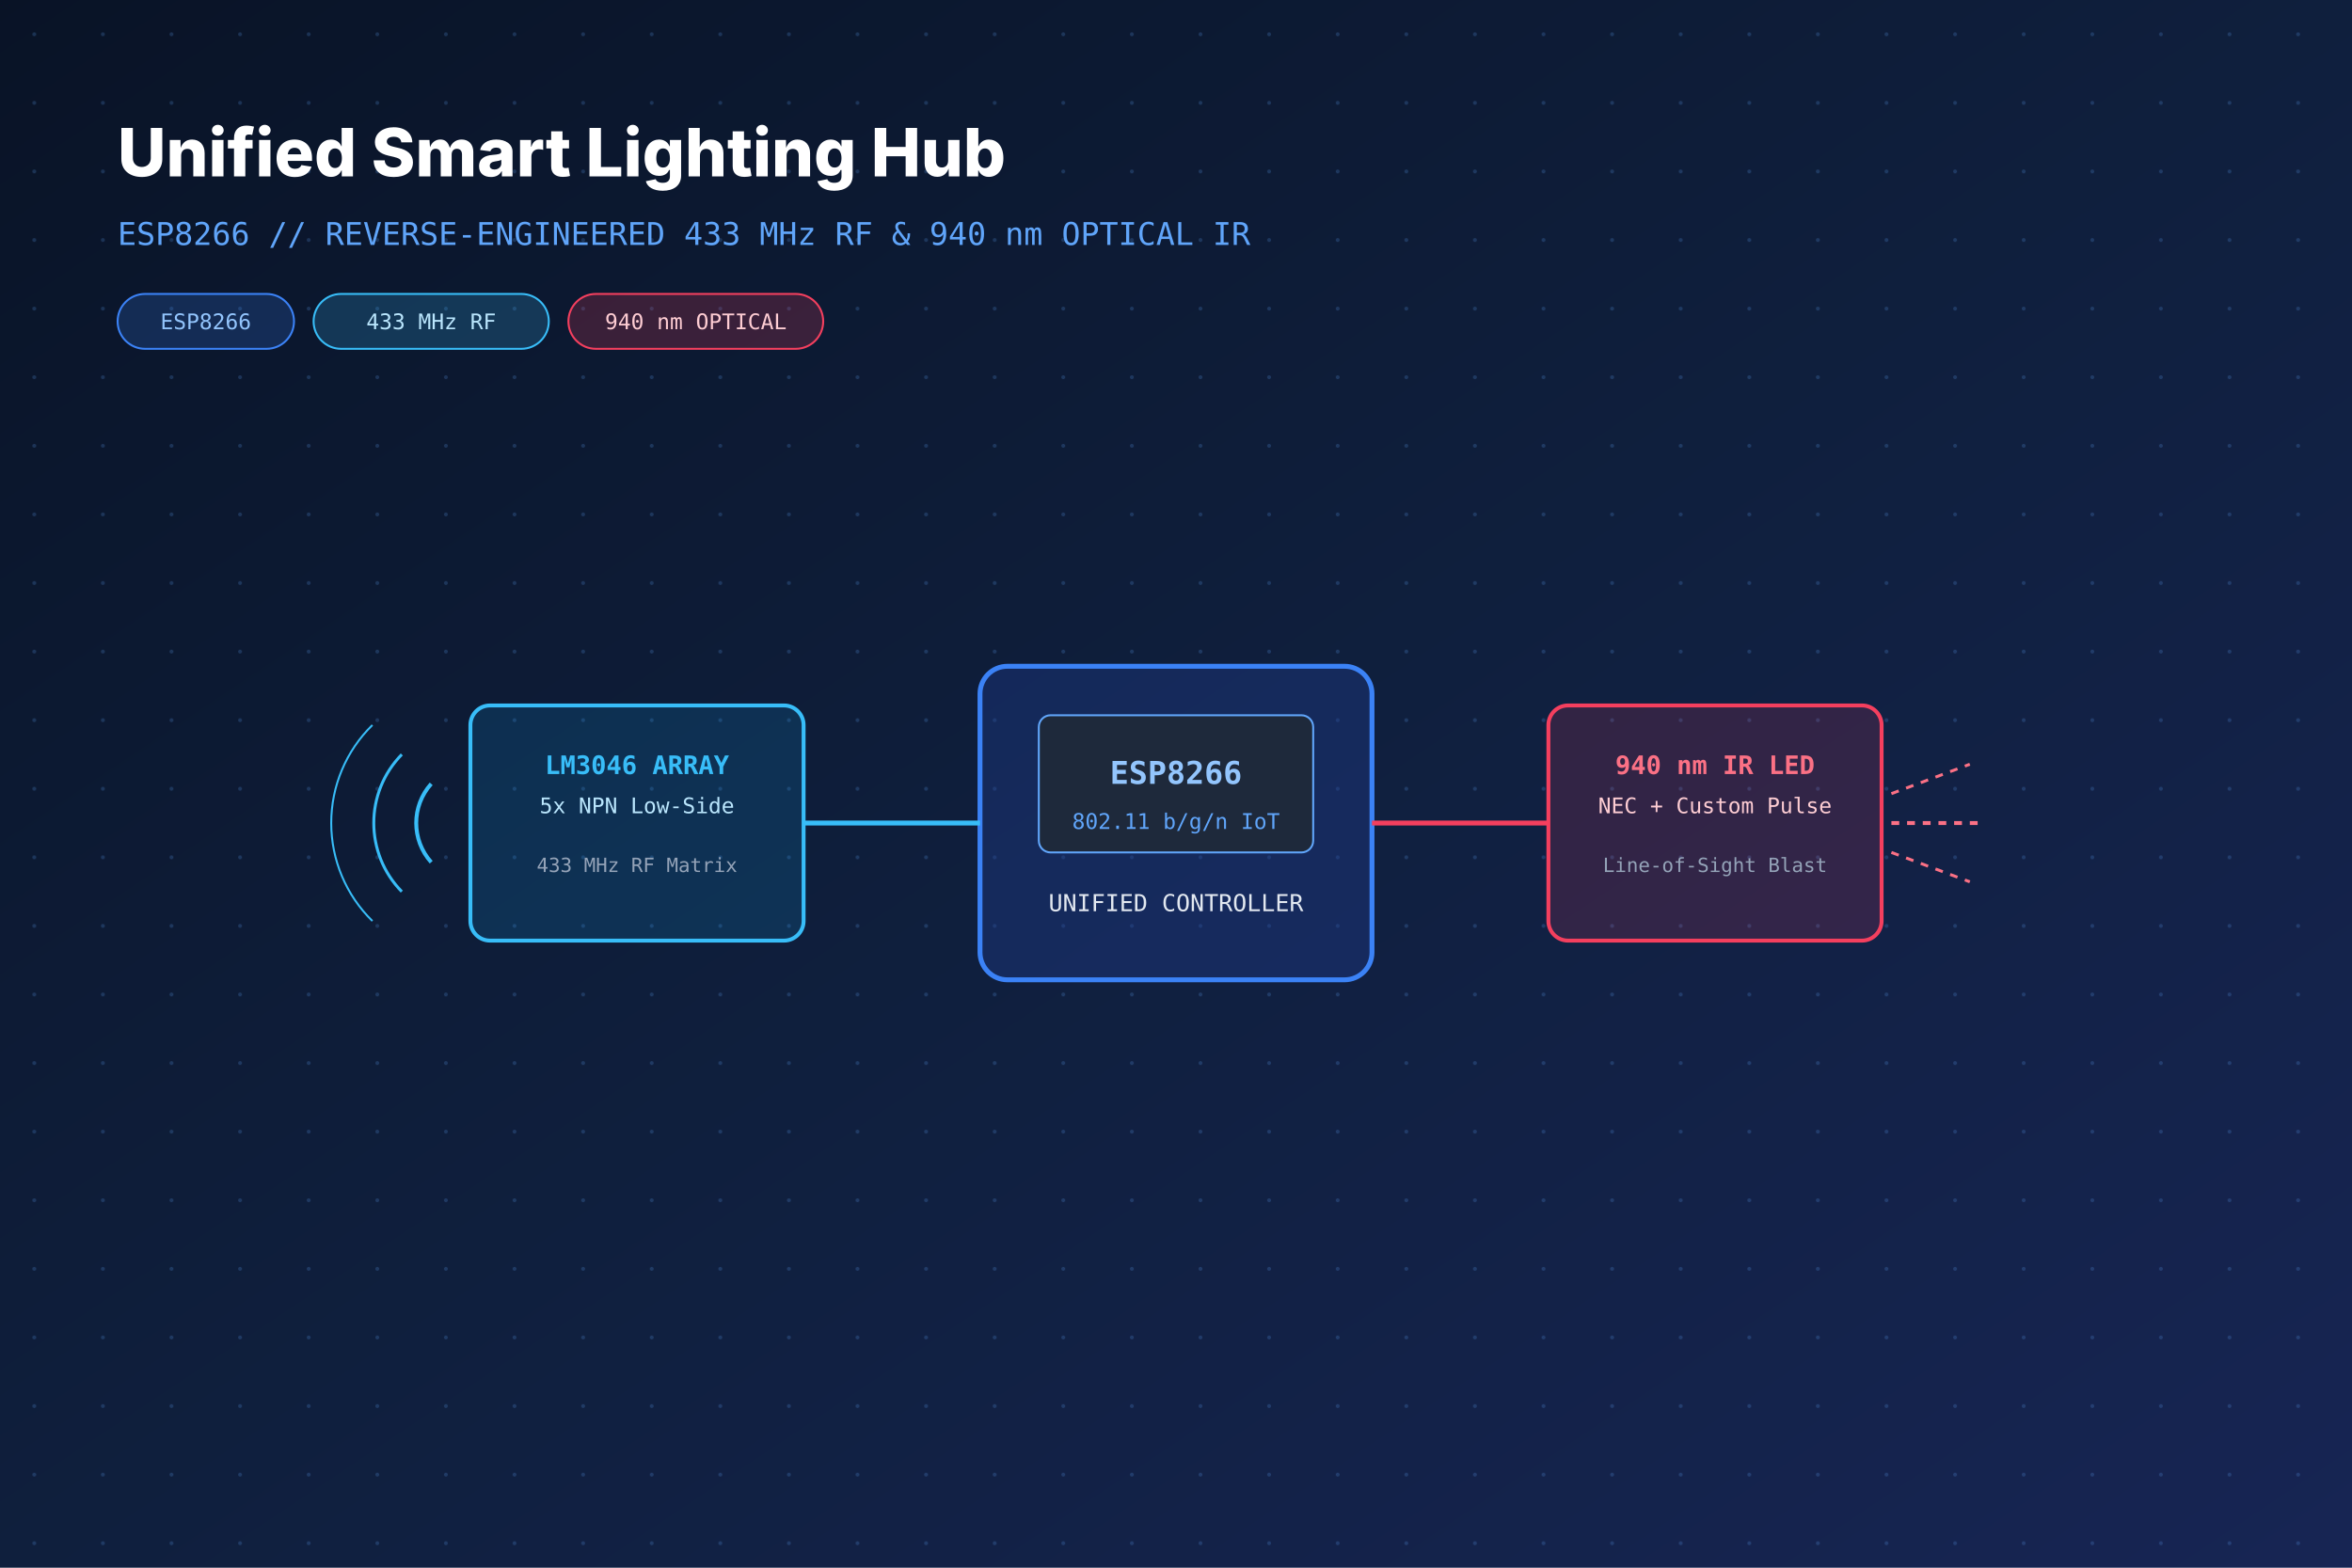
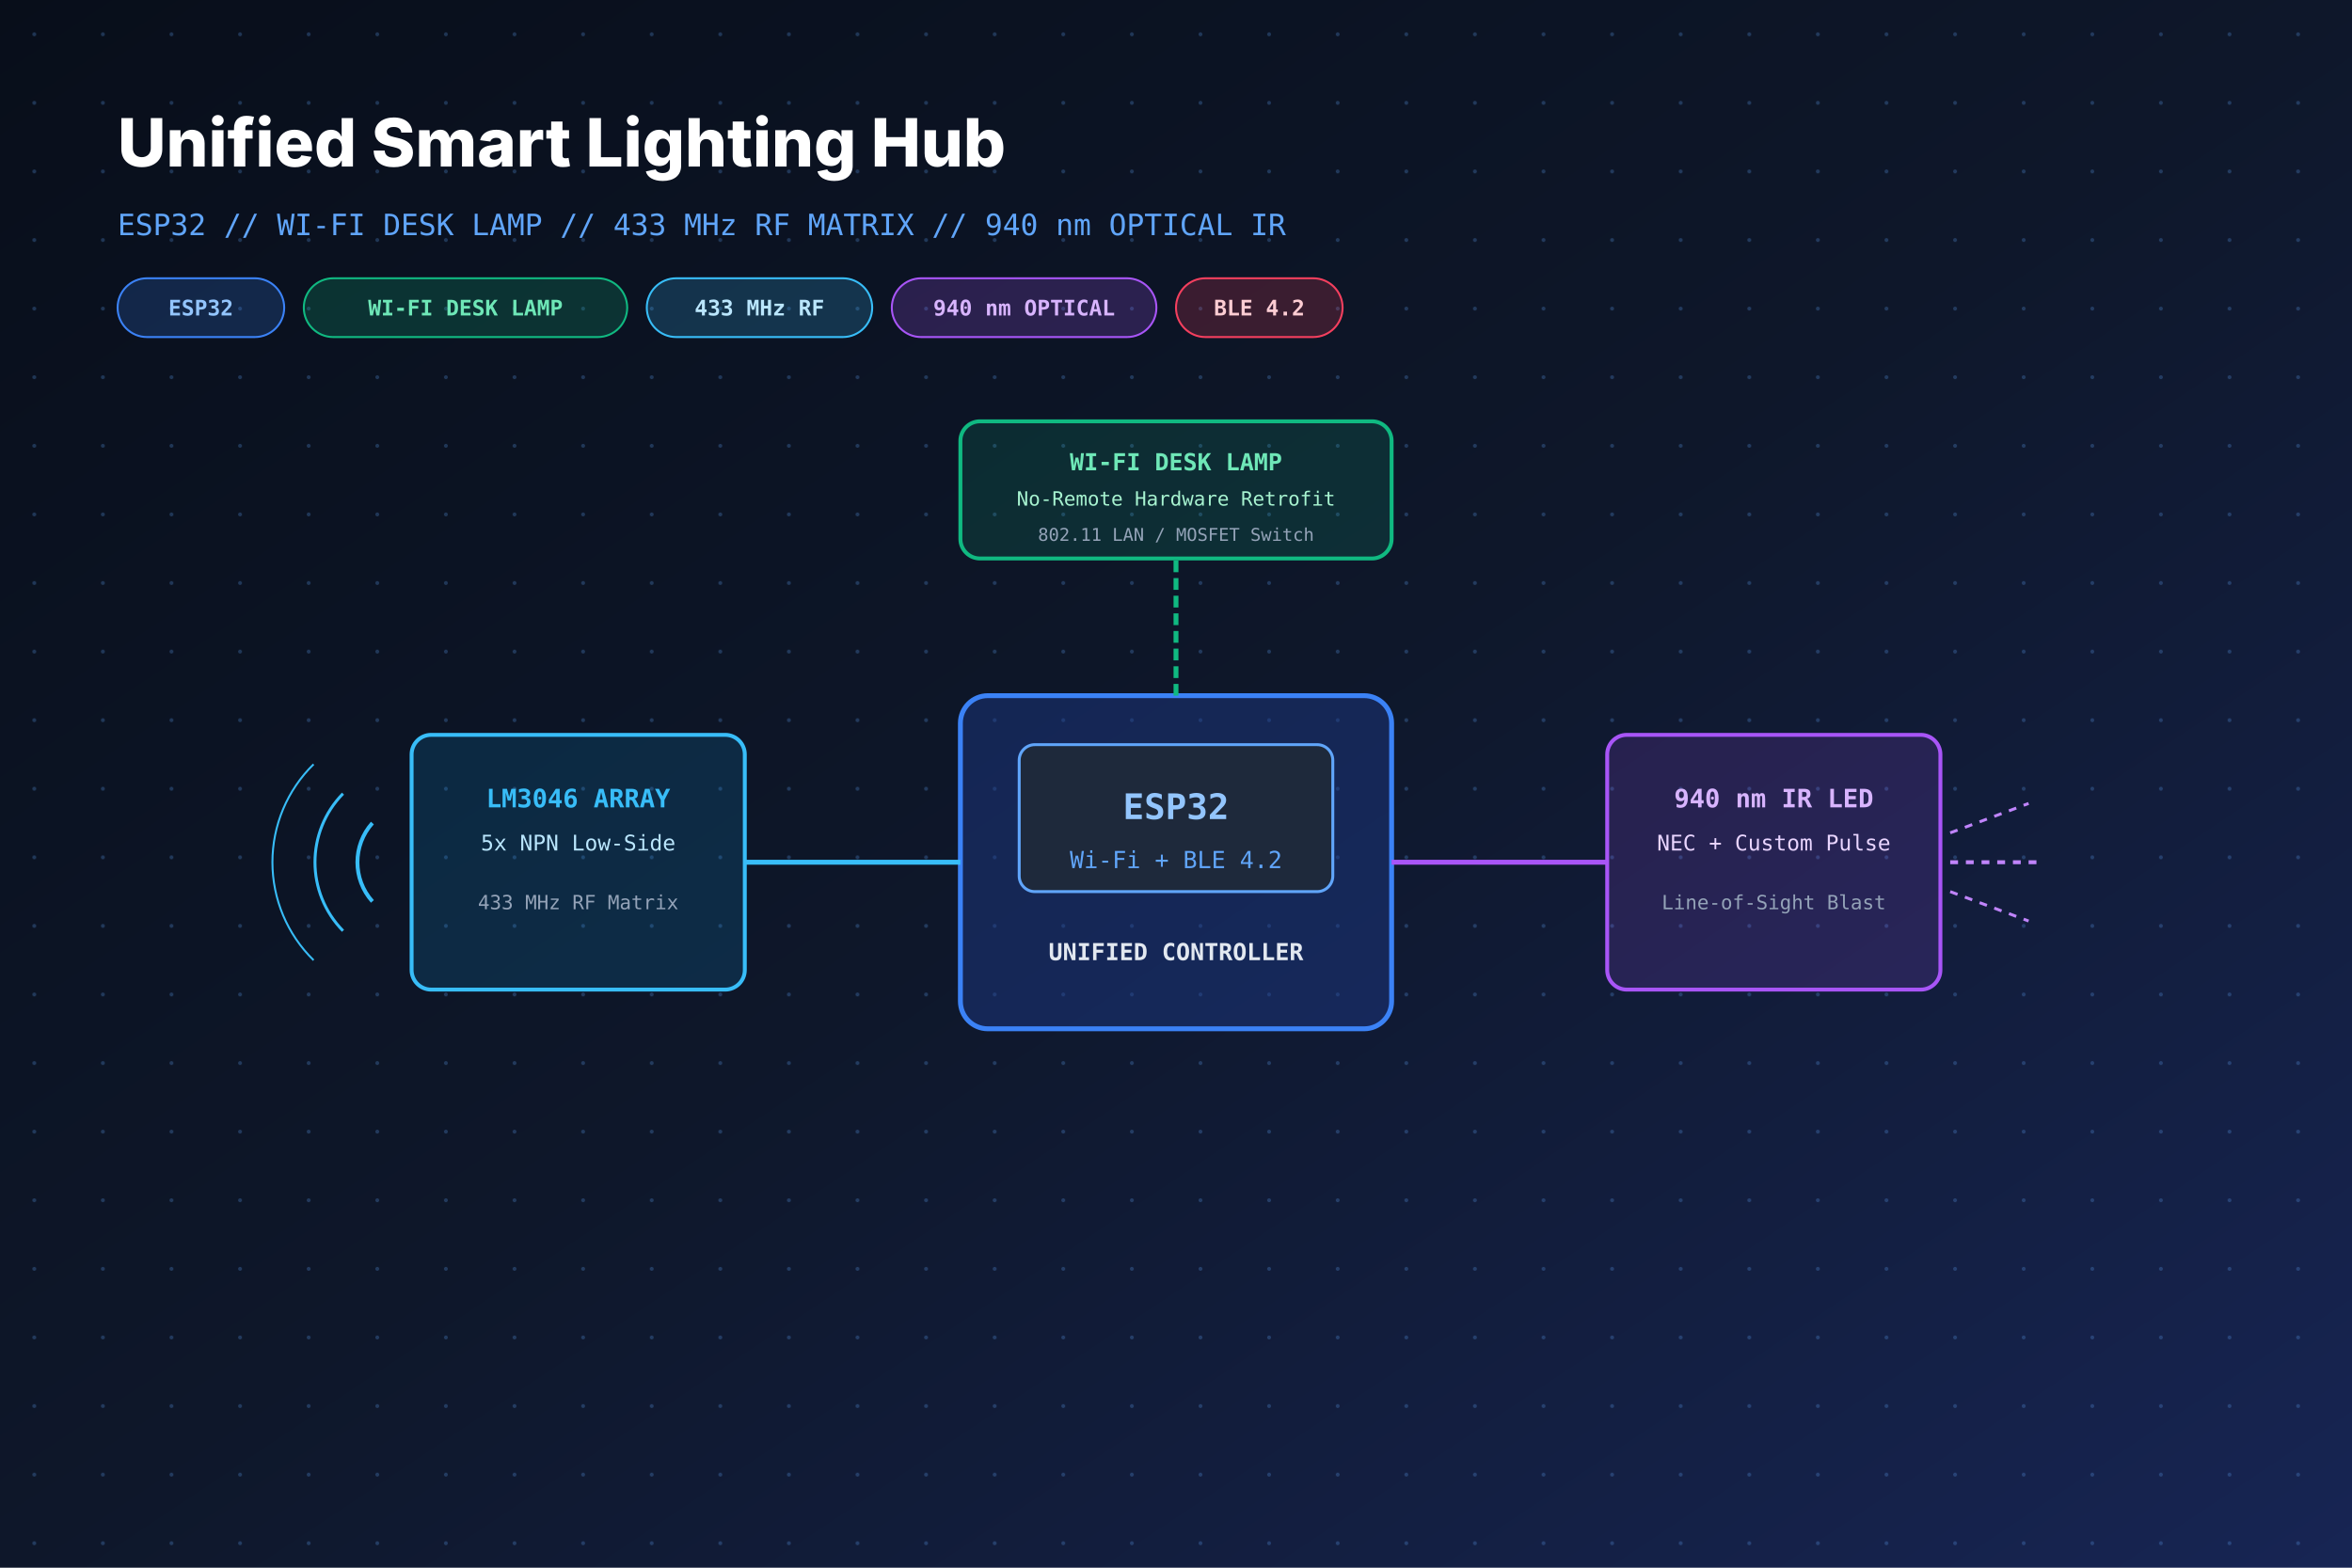
- <svg xmlns="http://www.w3.org/2000/svg" viewBox="0 0 1200 800" width="100%" height="100%">
+ <svg xmlns="http://www.w3.org/2000/svg" viewBox="0 0 1200 800" width="1200" height="800" text-rendering="geometricPrecision" shape-rendering="geometricPrecision">
  <defs>
    <linearGradient id="blueBg" x1="0%" y1="0%" x2="100%" y2="100%">
-       <stop offset="0%" stop-color="#091326" />
-       <stop offset="50%" stop-color="#0f1f3d" />
+       <stop offset="0%" stop-color="#080e1a" />
+       <stop offset="50%" stop-color="#0e172a" />
      <stop offset="100%" stop-color="#172554" />
    </linearGradient>
    <pattern id="circGrid" width="35" height="35" patternUnits="userSpaceOnUse">
-       <circle cx="17.5" cy="17.5" r="1" fill="rgba(96, 165, 250, 0.2)" />
+       <circle cx="17.5" cy="17.5" r="1" fill="rgba(96, 165, 250, 0.25)" />
    </pattern>
  </defs>
  <rect width="100%" height="100%" fill="url(#blueBg)" />
  <rect width="100%" height="100%" fill="url(#circGrid)" />
-   <g transform="translate(600, 420)">
-     <rect x="-100" y="-80" width="200" height="160" rx="14" fill="rgba(30, 58, 138, 0.4)" stroke="#3B82F6" stroke-width="2.5" />
-     <rect x="-70" y="-55" width="140" height="70" rx="6" fill="#1E293B" stroke="#60A5FA" />
-     <text x="0" y="-20" fill="#93C5FD" font-family="monospace" font-size="16" font-weight="bold" text-anchor="middle">ESP8266</text>
-     <text x="0" y="3" fill="#60A5FA" font-family="monospace" font-size="11" text-anchor="middle">802.11 b/g/n IoT</text>
-     <text x="0" y="45" fill="#E2E8F0" font-family="monospace" font-size="12" text-anchor="middle">UNIFIED CONTROLLER</text>
-     <g transform="translate(-220, 0)">
-       <line x1="120" y1="0" x2="30" y2="0" stroke="#38BDF8" stroke-width="2.5" />
-       <rect x="-140" y="-60" width="170" height="120" rx="10" fill="rgba(14, 165, 233, 0.15)" stroke="#38BDF8" stroke-width="2" />
-       <text x="-55" y="-25" fill="#38BDF8" font-family="monospace" font-size="13" font-weight="bold" text-anchor="middle">LM3046 ARRAY</text>
-       <text x="-55" y="-5" fill="#BAE6FD" font-family="monospace" font-size="11" text-anchor="middle">5x NPN Low-Side</text>
-       <text x="-55" y="25" fill="#94A3B8" font-family="monospace" font-size="10" text-anchor="middle">433 MHz RF Matrix</text>
+   <g transform="translate(600, 440)">
+     <rect x="-110" y="-85" width="220" height="170" rx="14" fill="rgba(30, 58, 138, 0.45)" stroke="#3B82F6" stroke-width="2.5" />
+     <rect x="-80" y="-60" width="160" height="75" rx="8" fill="#1E293B" stroke="#60A5FA" stroke-width="1.5" />
+     <text x="0" y="-22" fill="#93C5FD" font-family="monospace" font-size="18" font-weight="bold" text-anchor="middle">ESP32</text>
+     <text x="0" y="3" fill="#60A5FA" font-family="monospace" font-size="12" text-anchor="middle">Wi-Fi + BLE 4.2</text>
+     <text x="0" y="50" fill="#E2E8F0" font-family="monospace" font-size="12" font-weight="700" text-anchor="middle">UNIFIED CONTROLLER</text>
+     <g transform="translate(-250, 0)">
+       <line x1="140" y1="0" x2="30" y2="0" stroke="#38BDF8" stroke-width="2.5" />
+       <rect x="-140" y="-65" width="170" height="130" rx="10" fill="rgba(14, 165, 233, 0.15)" stroke="#38BDF8" stroke-width="2" />
+       <text x="-55" y="-28" fill="#38BDF8" font-family="monospace" font-size="13" font-weight="bold" text-anchor="middle">LM3046 ARRAY</text>
+       <text x="-55" y="-6" fill="#BAE6FD" font-family="monospace" font-size="11" text-anchor="middle">5x NPN Low-Side</text>
+       <text x="-55" y="24" fill="#94A3B8" font-family="monospace" font-size="10" text-anchor="middle">433 MHz RF Matrix</text>
      <path d="M -160 -20 A 30 30 0 0 0 -160 20" fill="none" stroke="#38BDF8" stroke-width="2" />
      <path d="M -175 -35 A 50 50 0 0 0 -175 35" fill="none" stroke="#38BDF8" stroke-width="1.5" />
      <path d="M -190 -50 A 70 70 0 0 0 -190 50" fill="none" stroke="#38BDF8" stroke-width="1" />
    </g>
-     <g transform="translate(220, 0)">
-       <line x1="-120" y1="0" x2="-30" y2="0" stroke="#F43F5E" stroke-width="2.5" />
-       <rect x="-30" y="-60" width="170" height="120" rx="10" fill="rgba(244, 63, 94, 0.15)" stroke="#F43F5E" stroke-width="2" />
-       <text x="55" y="-25" fill="#FB7185" font-family="monospace" font-size="13" font-weight="bold" text-anchor="middle">940 nm IR LED</text>
-       <text x="55" y="-5" fill="#FECDD3" font-family="monospace" font-size="11" text-anchor="middle">NEC + Custom Pulse</text>
-       <text x="55" y="25" fill="#94A3B8" font-family="monospace" font-size="10" text-anchor="middle">Line-of-Sight Blast</text>
-       <line x1="145" y1="0" x2="190" y2="0" stroke="#FB7185" stroke-width="2" stroke-dasharray="4,4" />
-       <line x1="145" y1="-15" x2="185" y2="-30" stroke="#FB7185" stroke-width="1.5" stroke-dasharray="4,4" />
-       <line x1="145" y1="15" x2="185" y2="30" stroke="#FB7185" stroke-width="1.5" stroke-dasharray="4,4" />
+     <g transform="translate(250, 0)">
+       <line x1="-140" y1="0" x2="-30" y2="0" stroke="#A855F7" stroke-width="2.5" />
+       <rect x="-30" y="-65" width="170" height="130" rx="10" fill="rgba(168, 85, 247, 0.15)" stroke="#A855F7" stroke-width="2" />
+       <text x="55" y="-28" fill="#D8B4FE" font-family="monospace" font-size="13" font-weight="bold" text-anchor="middle">940 nm IR LED</text>
+       <text x="55" y="-6" fill="#E9D5FF" font-family="monospace" font-size="11" text-anchor="middle">NEC + Custom Pulse</text>
+       <text x="55" y="24" fill="#94A3B8" font-family="monospace" font-size="10" text-anchor="middle">Line-of-Sight Blast</text>
+       <line x1="145" y1="0" x2="190" y2="0" stroke="#C084FC" stroke-width="2" stroke-dasharray="4,4" />
+       <line x1="145" y1="-15" x2="185" y2="-30" stroke="#C084FC" stroke-width="1.5" stroke-dasharray="4,4" />
+       <line x1="145" y1="15" x2="185" y2="30" stroke="#C084FC" stroke-width="1.5" stroke-dasharray="4,4" />
+     </g>
+     <g transform="translate(0, -180)">
+       <line x1="0" y1="95" x2="0" y2="25" stroke="#10B981" stroke-width="2.5" stroke-dasharray="6 3" />
+       <rect x="-110" y="-45" width="220" height="70" rx="10" fill="rgba(16, 185, 129, 0.15)" stroke="#10B981" stroke-width="2" />
+       <text x="0" y="-20" fill="#6EE7B7" font-family="monospace" font-size="12" font-weight="bold" text-anchor="middle">WI-FI DESK LAMP</text>
+       <text x="0" y="-2" fill="#A7F3D0" font-family="monospace" font-size="10" text-anchor="middle">No-Remote Hardware Retrofit</text>
+       <text x="0" y="16" fill="#94A3B8" font-family="monospace" font-size="9" text-anchor="middle">802.11 LAN / MOSFET Switch</text>
    </g>
  </g>
-   <text x="60" y="90" fill="#FFFFFF" font-family="system-ui, -apple-system, sans-serif" font-size="34" font-weight="800">Unified Smart Lighting Hub</text>
-   <text x="60" y="125" fill="#60A5FA" font-family="monospace" font-size="16">ESP8266 // REVERSE-ENGINEERED 433 MHz RF &amp; 940 nm OPTICAL IR</text>
-   <g transform="translate(60, 150)">
-     <rect x="0" y="0" width="90" height="28" rx="14" fill="rgba(59, 130, 246, 0.2)" stroke="#3B82F6" />
-     <text x="45" y="18" fill="#93C5FD" font-family="monospace" font-size="11" text-anchor="middle">ESP8266</text>
-     <rect x="100" y="0" width="120" height="28" rx="14" fill="rgba(56, 189, 248, 0.2)" stroke="#38BDF8" />
-     <text x="160" y="18" fill="#BAE6FD" font-family="monospace" font-size="11" text-anchor="middle">433 MHz RF</text>
-     <rect x="230" y="0" width="130" height="28" rx="14" fill="rgba(244, 63, 94, 0.2)" stroke="#F43F5E" />
-     <text x="295" y="18" fill="#FECDD3" font-family="monospace" font-size="11" text-anchor="middle">940 nm OPTICAL</text>
+   <text x="60" y="85" fill="#FFFFFF" font-family="system-ui, -apple-system, sans-serif" font-size="34" font-weight="800">Unified Smart Lighting Hub</text>
+   <text x="60" y="120" fill="#60A5FA" font-family="monospace" font-size="15">ESP32 // WI-FI DESK LAMP // 433 MHz RF MATRIX // 940 nm OPTICAL IR</text>
+   <g transform="translate(60, 142)">
+     <rect x="0" y="0" width="85" height="30" rx="15" fill="rgba(59, 130, 246, 0.2)" stroke="#3B82F6" />
+     <text x="42.5" y="19" fill="#93C5FD" font-family="monospace" font-size="11" font-weight="bold" text-anchor="middle">ESP32</text>
+     <rect x="95" y="0" width="165" height="30" rx="15" fill="rgba(16, 185, 129, 0.2)" stroke="#10B981" />
+     <text x="177.5" y="19" fill="#6EE7B7" font-family="monospace" font-size="11" font-weight="bold" text-anchor="middle">WI-FI DESK LAMP</text>
+     <rect x="270" y="0" width="115" height="30" rx="15" fill="rgba(56, 189, 248, 0.2)" stroke="#38BDF8" />
+     <text x="327.5" y="19" fill="#BAE6FD" font-family="monospace" font-size="11" font-weight="bold" text-anchor="middle">433 MHz RF</text>
+     <rect x="395" y="0" width="135" height="30" rx="15" fill="rgba(168, 85, 247, 0.2)" stroke="#A855F7" />
+     <text x="462.5" y="19" fill="#D8B4FE" font-family="monospace" font-size="11" font-weight="bold" text-anchor="middle">940 nm OPTICAL</text>
+     <rect x="540" y="0" width="85" height="30" rx="15" fill="rgba(244, 63, 94, 0.2)" stroke="#F43F5E" />
+     <text x="582.5" y="19" fill="#FECDD3" font-family="monospace" font-size="11" font-weight="bold" text-anchor="middle">BLE 4.2</text>
  </g>
</svg>
